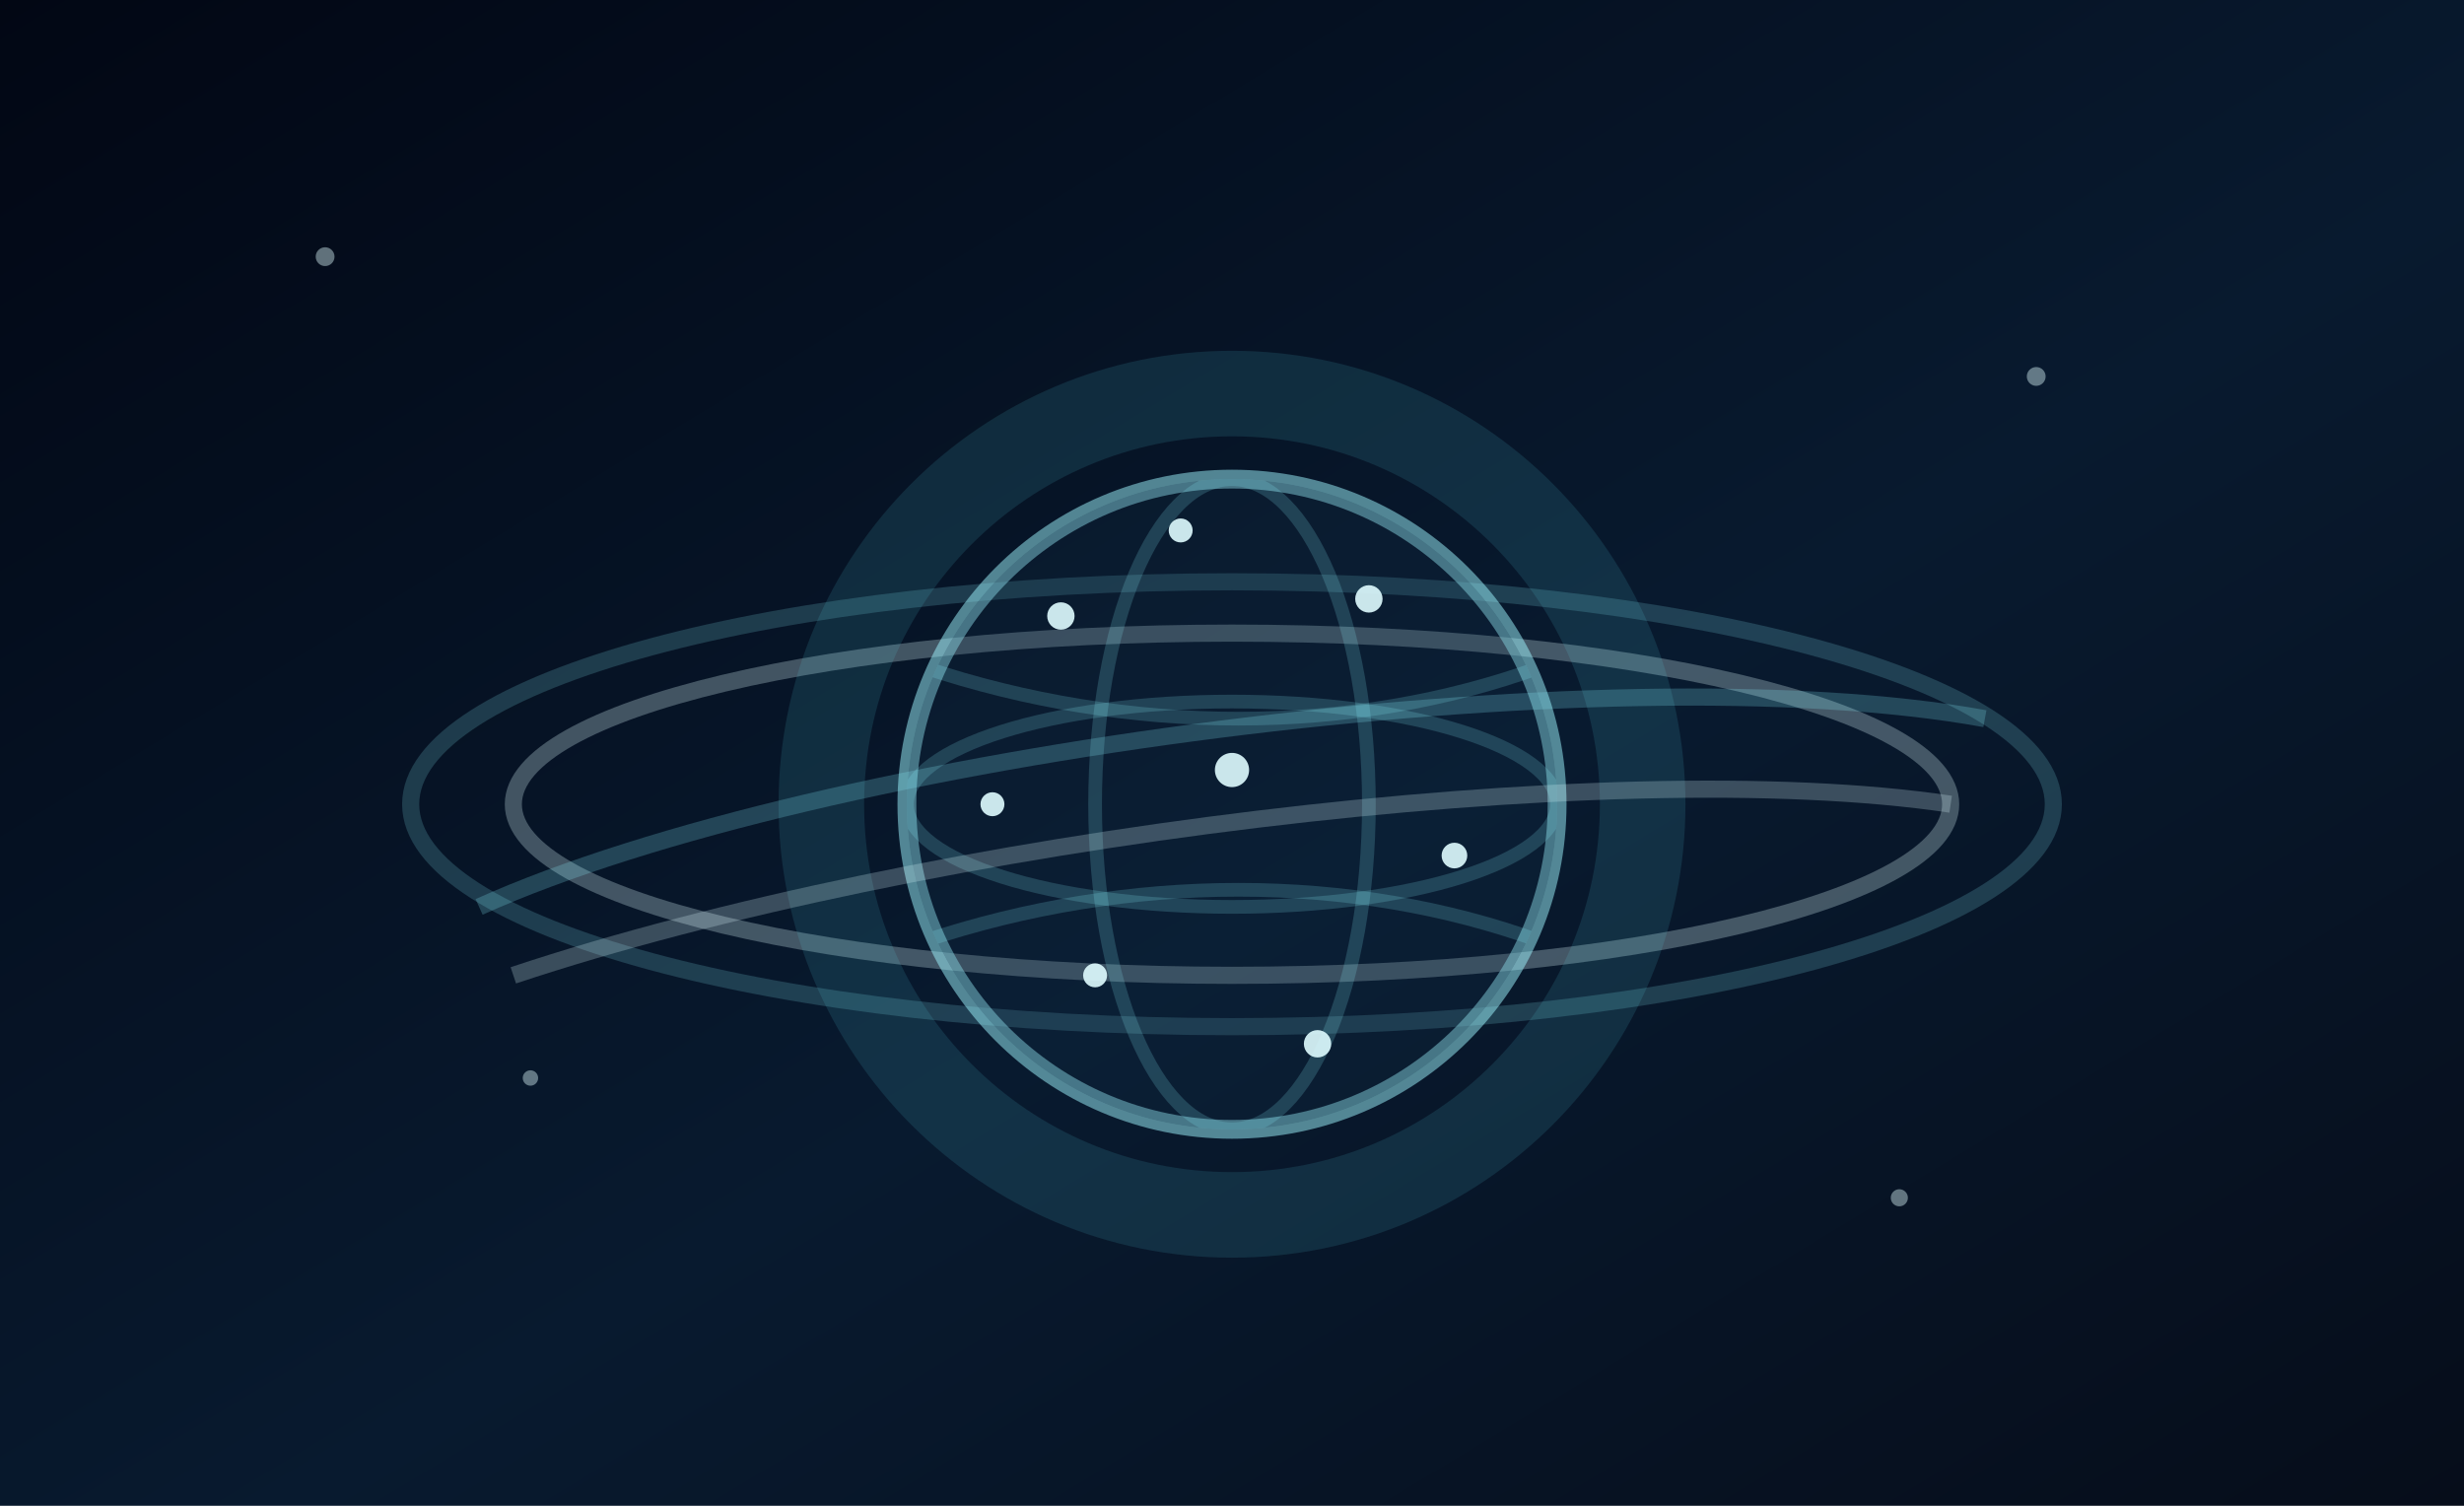
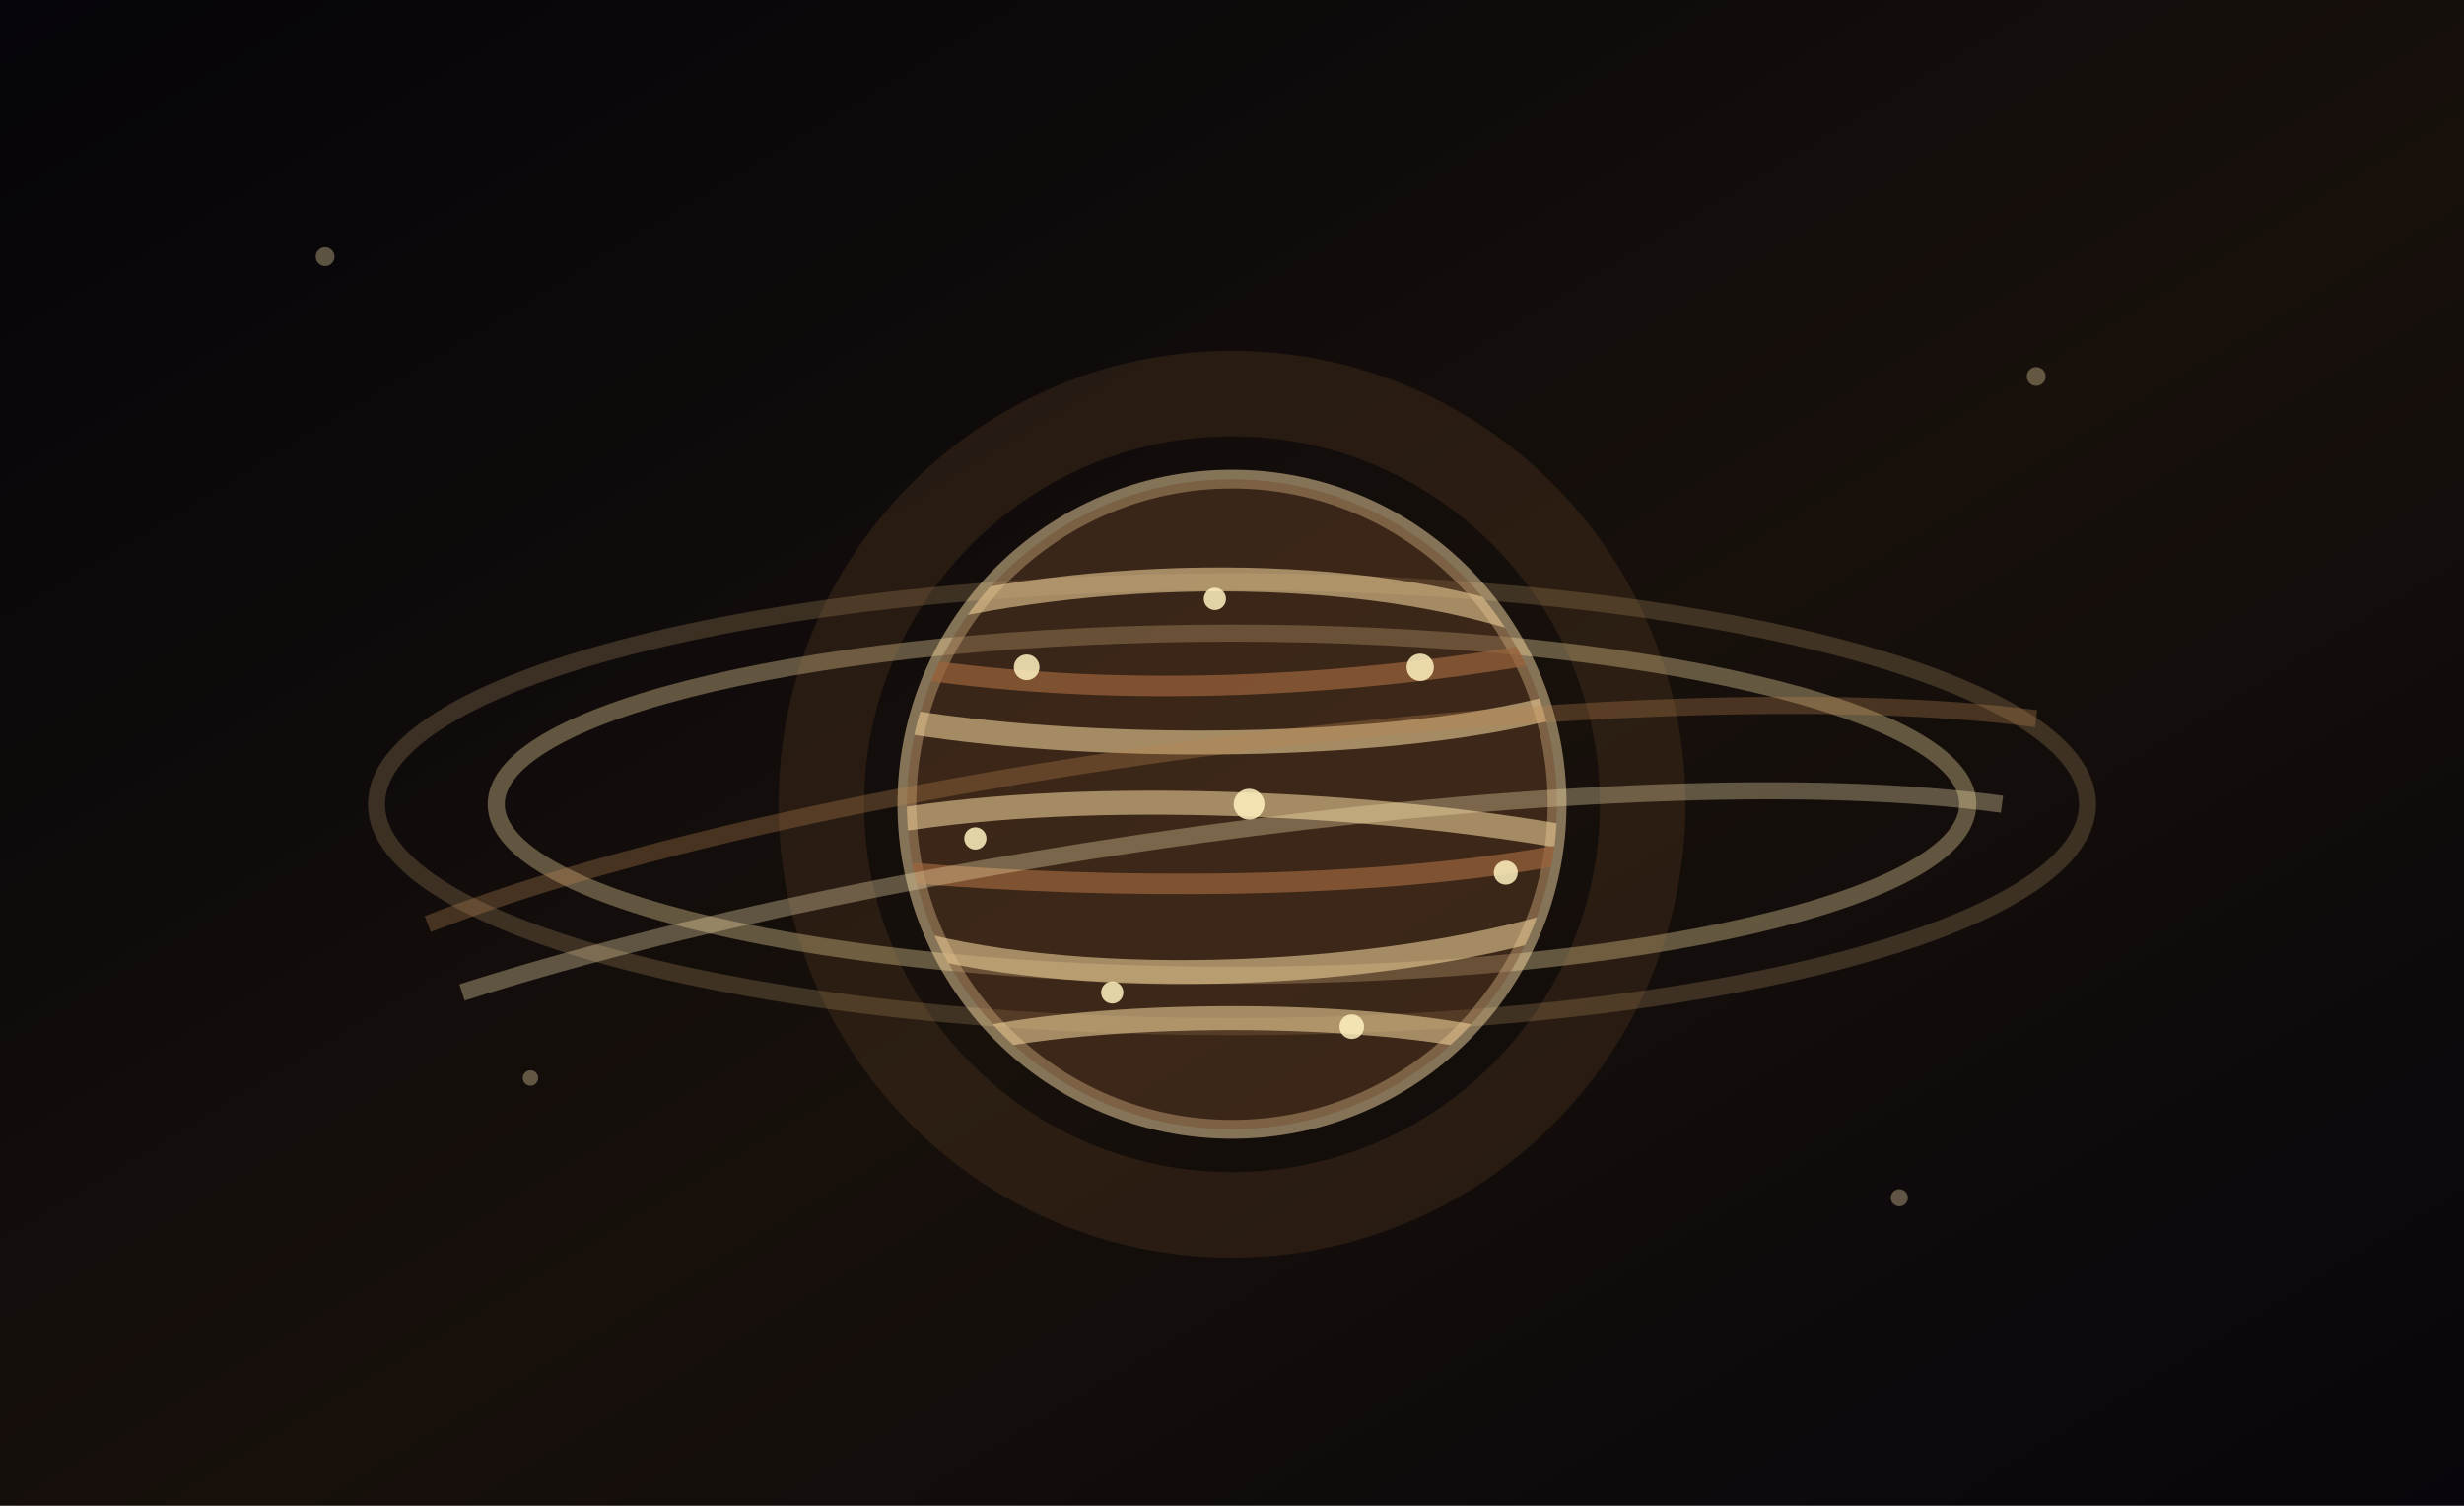
<svg xmlns="http://www.w3.org/2000/svg" viewBox="0 0 144 88">
  <defs>
    <linearGradient id="sky" x1="0" y1="0" x2="1" y2="1">
-       <stop offset="0" stop-color="#020714" />
-       <stop offset=".56" stop-color="#081a2f" />
-       <stop offset="1" stop-color="#060d1a" />
+       <stop offset="0" stop-color="#05040a" />
+       <stop offset=".55" stop-color="#17100b" />
+       <stop offset="1" stop-color="#08060c" />
    </linearGradient>
    <clipPath id="bodyClip">
      <circle cx="72" cy="47" r="19" />
    </clipPath>
  </defs>
  <rect width="144" height="88" fill="url(#sky)" />
-   <g fill="#dffcff" opacity=".42">
+   <g fill="#f6dfad" opacity=".35">
    <circle cx="19" cy="15" r=".55" />
    <circle cx="31" cy="63" r=".45" />
    <circle cx="119" cy="22" r=".55" />
    <circle cx="111" cy="70" r=".5" />
  </g>
-   <ellipse cx="72" cy="47" rx="48" ry="13" fill="none" stroke="#8cf4ff" stroke-opacity=".18" />
-   <ellipse cx="72" cy="47" rx="42" ry="10" fill="none" stroke="#dffcff" stroke-opacity=".28" />
-   <circle cx="72" cy="47" r="24" fill="none" stroke="#5ee7f7" stroke-opacity=".12" stroke-width="5" />
-   <circle cx="72" cy="47" r="19" fill="none" stroke="#9ff7ff" stroke-opacity=".5" stroke-width="1.1" />
+   <ellipse cx="72" cy="47" rx="50" ry="13" fill="none" stroke="#d7b276" stroke-opacity=".22" />
+   <ellipse cx="72" cy="47" rx="43" ry="10" fill="none" stroke="#f3d99f" stroke-opacity=".36" />
+   <circle cx="72" cy="47" r="24" fill="none" stroke="#c98a48" stroke-opacity=".12" stroke-width="5" />
+   <circle cx="72" cy="47" r="19" fill="none" stroke="#ffe2a9" stroke-opacity=".48" stroke-width="1.1" />
  <g clip-path="url(#bodyClip)">
-     <circle cx="72" cy="47" r="19" fill="#12324a" opacity=".2" />
-     <g fill="none" stroke="#8cf4ff" stroke-opacity=".18" stroke-width=".8">
-       <ellipse cx="72" cy="47" rx="19" ry="6" />
-       <ellipse cx="72" cy="47" rx="8" ry="19" />
-       <path d="M54 39c12 4 25 4 36 0M54 55c12-4 25-4 36 0" />
-     </g>
-     <g fill="#dffcff" opacity=".9">
-       <circle cx="62" cy="36" r=".8" />
-       <circle cx="69" cy="31" r=".7" />
-       <circle cx="80" cy="35" r=".8" />
-       <circle cx="58" cy="47" r=".7" />
-       <circle cx="72" cy="45" r="1" />
-       <circle cx="85" cy="50" r=".75" />
-       <circle cx="64" cy="57" r=".7" />
-       <circle cx="77" cy="61" r=".8" />
+     <circle cx="72" cy="47" r="19" fill="#6f482c" opacity=".42" />
+     <path d="M53 36c12-3 28-3 38 1M52 42c11 2 30 2 40-1M52 48c12-2 29-1 40 1M53 55c11 3 28 2 38-1M56 61c8-2 24-2 32 0" fill="none" stroke="#f2d49b" stroke-opacity=".58" stroke-width="1.4" />
+     <path d="M53 39c13 2 27 1 38-1M53 51c12 1 27 1 38-1" fill="none" stroke="#9c653d" stroke-opacity=".7" stroke-width="1.2" />
+     <g fill="#fff1bf" opacity=".85">
+       <circle cx="60" cy="39" r=".75" />
+       <circle cx="71" cy="35" r=".65" />
+       <circle cx="83" cy="39" r=".8" />
+       <circle cx="57" cy="49" r=".65" />
+       <circle cx="73" cy="47" r=".9" />
+       <circle cx="88" cy="51" r=".7" />
+       <circle cx="65" cy="58" r=".65" />
+       <circle cx="79" cy="60" r=".72" />
    </g>
  </g>
-   <path d="M28 53C48 44 94 38 116 42" fill="none" stroke="#8cf4ff" stroke-opacity=".22" />
-   <path d="M30 57C54 49 94 44 114 47" fill="none" stroke="#dffcff" stroke-opacity=".24" />
+   <path d="M25 54C48 45 96 39 119 42" fill="none" stroke="#b9854e" stroke-opacity=".32" />
+   <path d="M27 58C52 50 95 44 117 47" fill="none" stroke="#f6dfad" stroke-opacity=".34" />
</svg>
